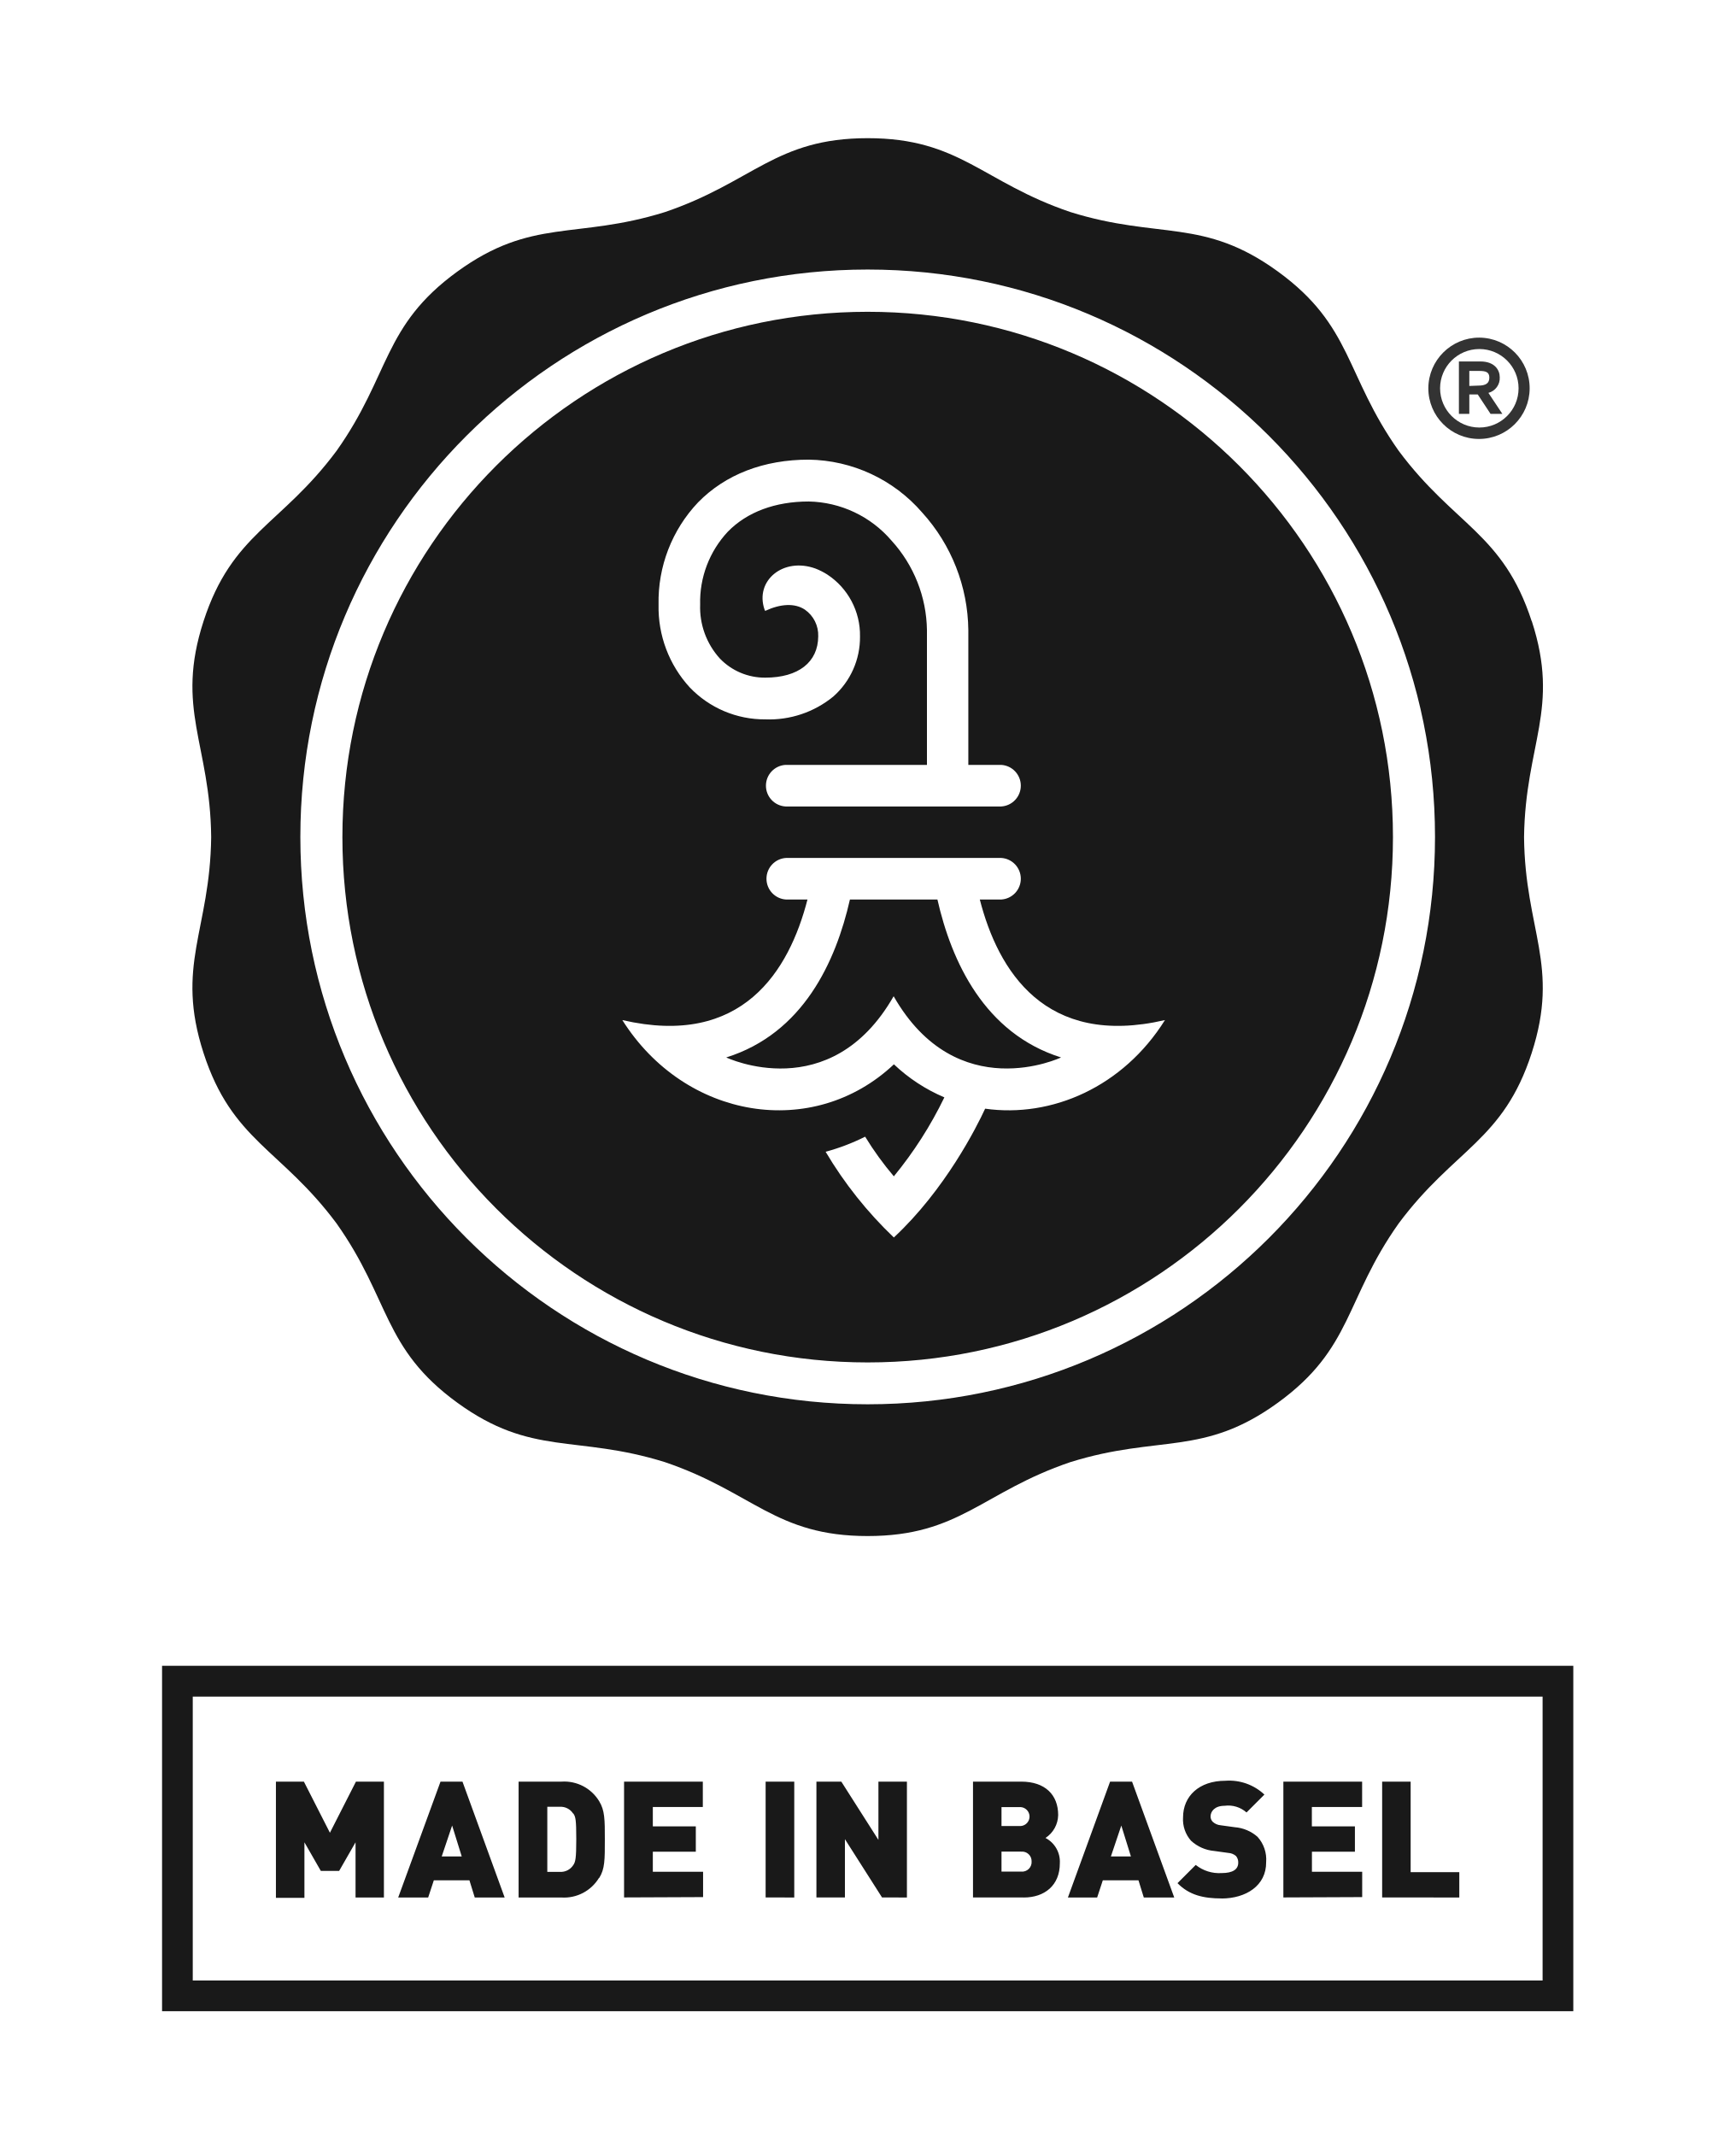
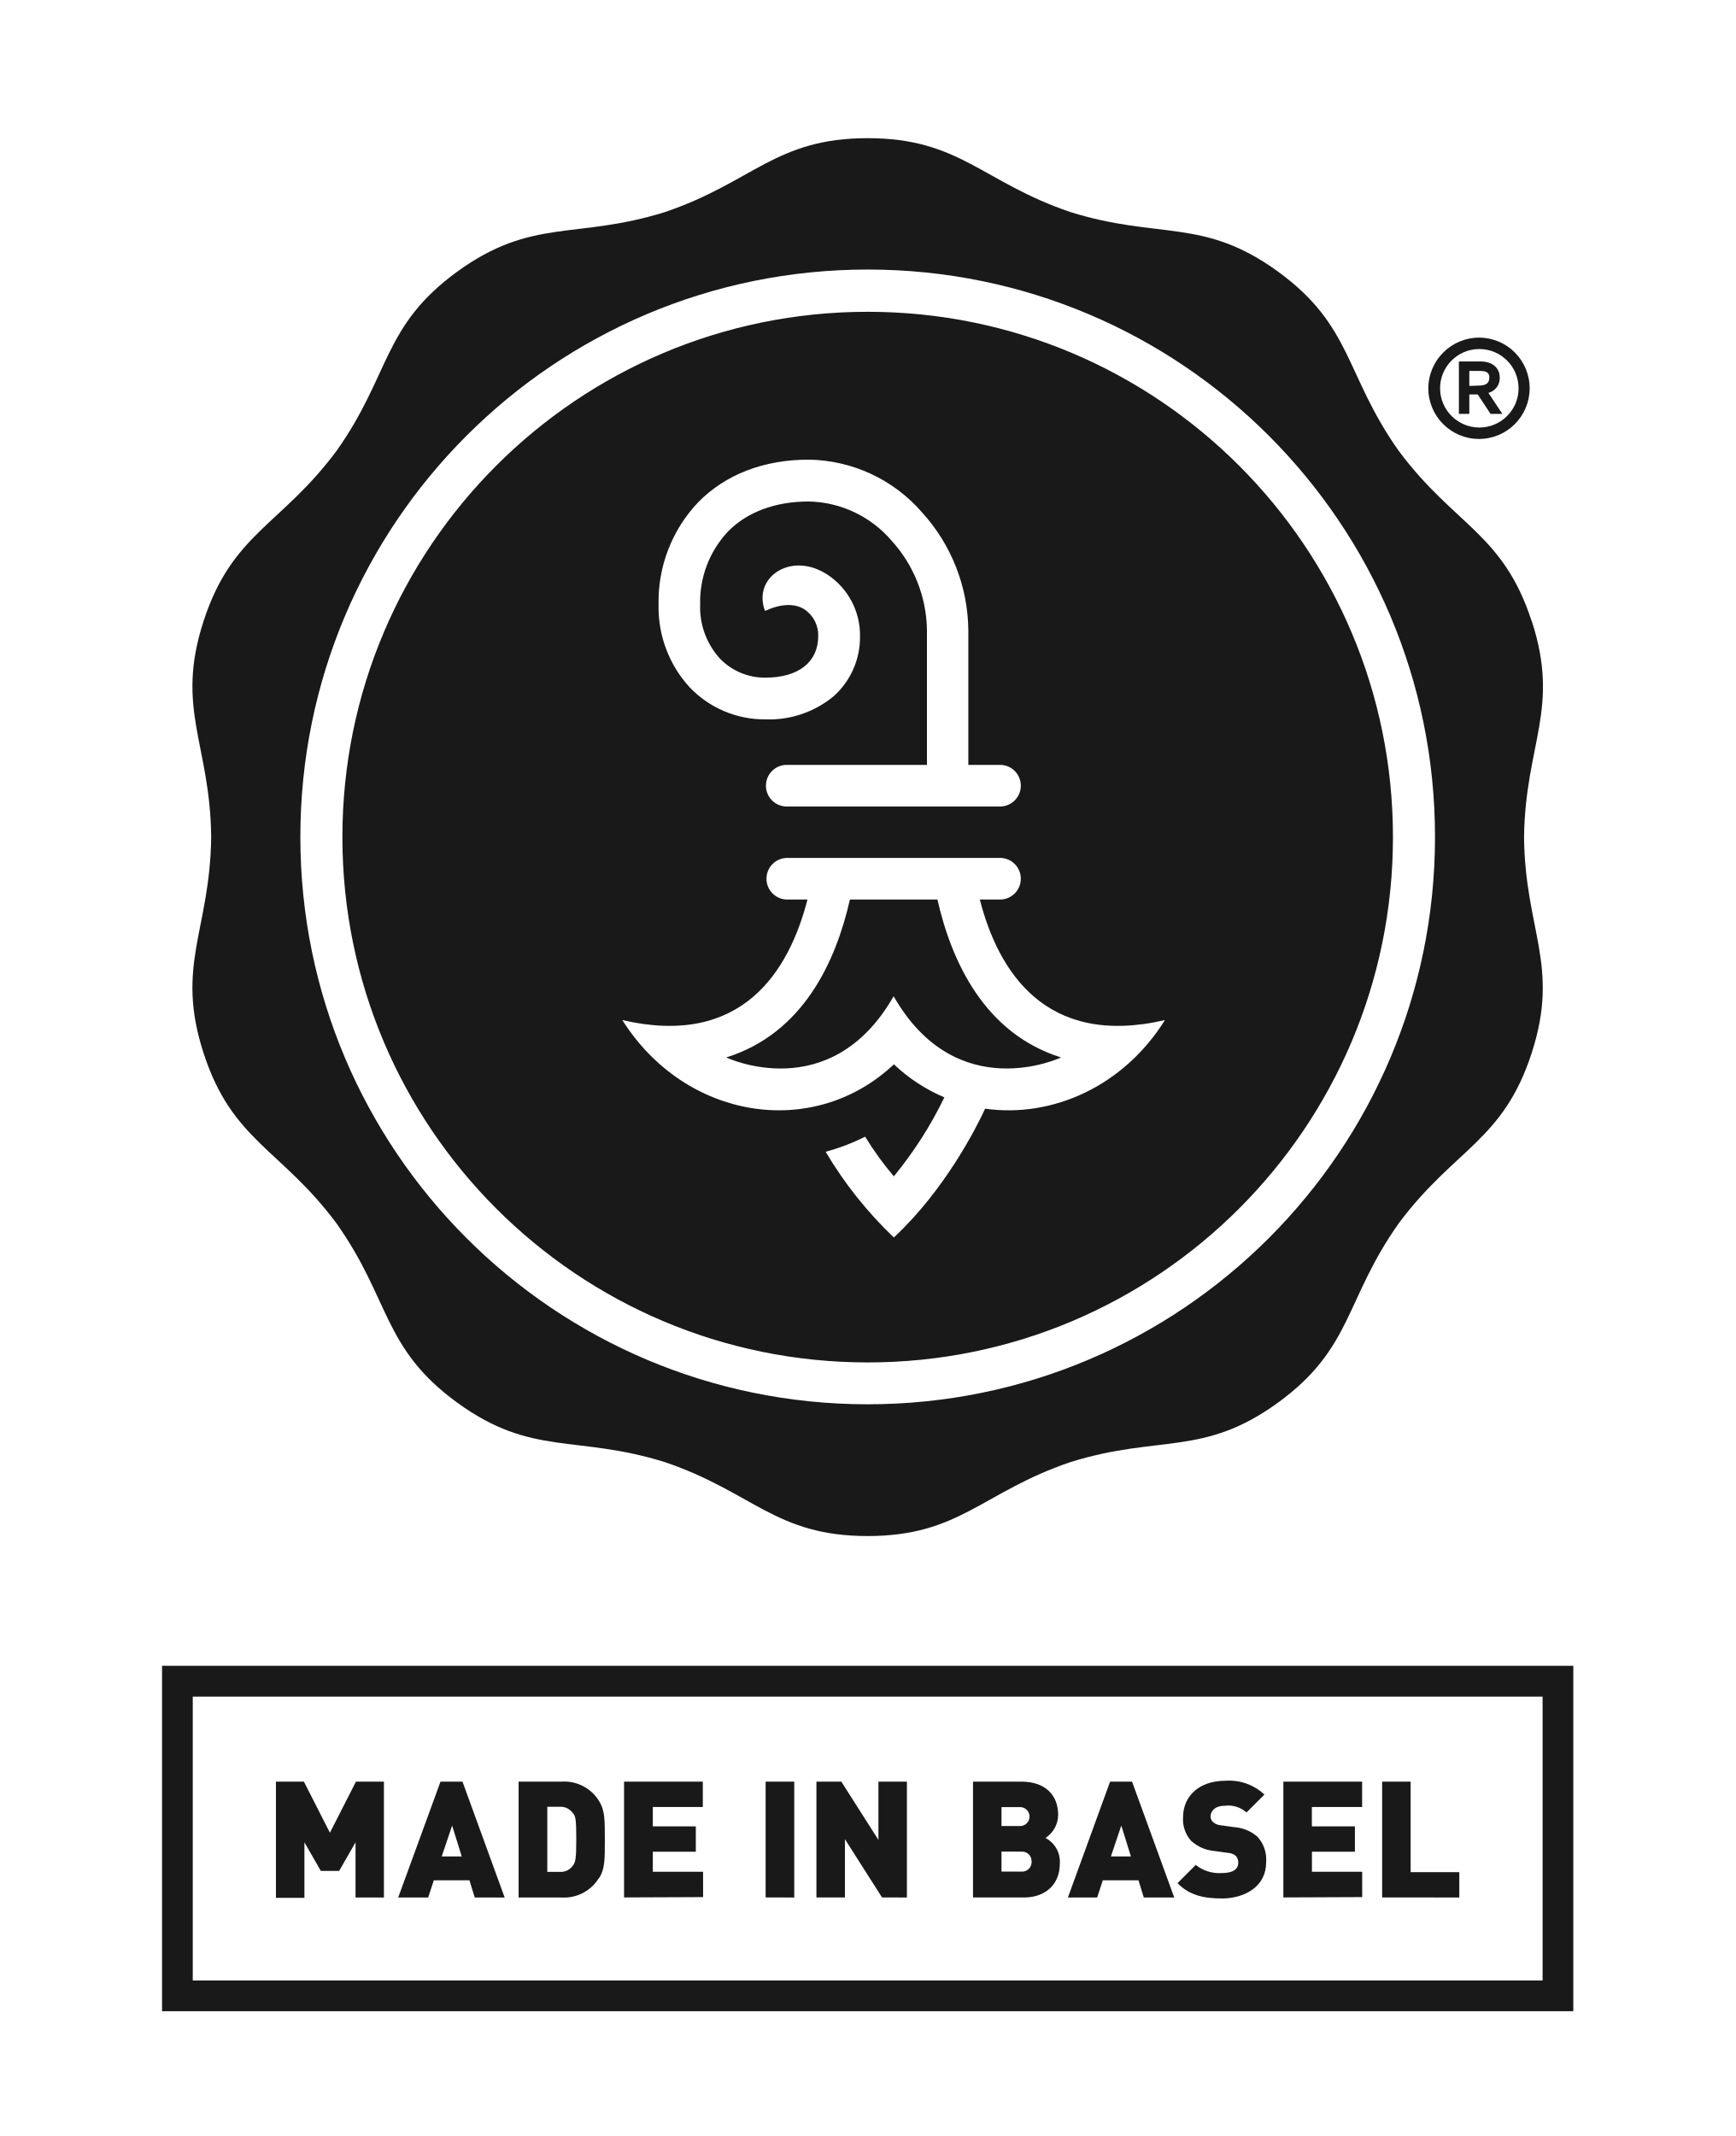
<svg xmlns="http://www.w3.org/2000/svg" id="Layer_1" data-name="Layer 1" viewBox="0 0 260 320">
  <defs>
-     <style>.cls-1{fill:#191919;}.cls-2{fill:#333;}</style>
+     <style>
+       .cls-1 {
+         fill: #191919;
+       }
+       .cls-2 {
+         fill: #191919;
+       }
+     </style>
  </defs>
  <path class="cls-1" d="M235.72,301.3H24.28V249.56H235.72ZM28.88,296.7H231.12V254.17H28.88Zm24.39-12.43V276l-2.46,4.29H48.07L45.61,276v8.32H41.34V266.91h4.19l3.9,7.66,3.9-7.66h4.19v17.36Zm17.86,0-.8-2.58H65l-.85,2.58H59.66L66,266.91h3.29l6.32,17.36Zm-3.39-10.78-1.56,4.63h3Zm22,7.85a6.12,6.12,0,0,1-5.63,2.93H77.7V266.91h6.44a6.12,6.12,0,0,1,5.63,2.93c.85,1.39.85,2.76.85,5.75S90.63,280,89.77,281.35Zm-3.88-9.66a2.22,2.22,0,0,0-2-1H82v9.75h1.88a2.22,2.22,0,0,0,2-1c.34-.49.46-1,.46-3.9S86.24,272.18,85.9,271.69Zm7.64,12.58V266.91h11.8v3.8H97.81v2.9h6.44v3.8H97.81v3h7.53v3.8Zm21.21,0V266.91H119v17.36Zm17.44,0-5.56-8.73v8.73h-4.27V266.91h3.73l5.56,8.73v-8.73h4.27v17.36Zm21.19,0h-7.56V266.91H153c3.61,0,5.54,2,5.54,5a4.18,4.18,0,0,1-1.9,3.44,4,4,0,0,1,2.15,3.78C158.8,282.47,156.48,284.27,153.39,284.27Zm-.63-13.53h-2.66v2.83h2.66a1.42,1.42,0,1,0,0-2.83Zm.22,6.66h-2.88v3H153a1.43,1.43,0,0,0,1.56-1.54A1.42,1.42,0,0,0,153,277.4Zm18.44,6.88-.8-2.58h-5.34l-.85,2.58H160l6.32-17.36h3.29l6.32,17.36ZM168,273.49l-1.56,4.63h3Zm15,10.92c-2.66,0-4.83-.49-6.58-2.29l2.73-2.73a5.65,5.65,0,0,0,3.88,1.22c1.68,0,2.49-.56,2.49-1.56a1.45,1.45,0,0,0-.34-1,1.94,1.94,0,0,0-1.15-.46l-2.1-.29a5.87,5.87,0,0,1-3.49-1.54,4.81,4.81,0,0,1-1.19-3.49c0-3.17,2.39-5.49,6.34-5.49a7.71,7.71,0,0,1,5.85,2.07l-2.68,2.68a4.12,4.12,0,0,0-3.29-1c-1.49,0-2.1.85-2.1,1.61a1.14,1.14,0,0,0,.34.8,2,2,0,0,0,1.19.51l2.1.29a5.84,5.84,0,0,1,3.41,1.44,5.06,5.06,0,0,1,1.29,3.8C189.73,282.49,186.68,284.42,183,284.42Zm9.28-.15V266.91h11.8v3.8h-7.53v2.9H203v3.8h-6.44v3h7.53v3.8Zm14.8,0V266.91h4.27v13.56h7.29v3.8ZM130,46.71a78.7,78.7,0,1,0,78.7,78.7A78.7,78.7,0,0,0,130,46.71ZM104.6,75.25c4.1-4.18,9.83-6.39,16.57-6.39a22.91,22.91,0,0,1,17,7.93,26.62,26.62,0,0,1,6.91,17.6l0,20.2H150a3.12,3.12,0,0,1,0,6.23h-32.3a3.12,3.12,0,0,1,0-6.23h21.18l0-20.2A20.32,20.32,0,0,0,133.58,81a16.76,16.76,0,0,0-12.41-5.87c-5,0-9.23,1.56-12.12,4.52a15.4,15.4,0,0,0-4.15,10.92,11.4,11.4,0,0,0,2.95,8.08,9.32,9.32,0,0,0,6.81,2.87c4.95,0,7.91-2.31,7.93-6.19a4.67,4.67,0,0,0-2-4c-1.51-1-3.63-.89-5.95.19l-.1-.22c-1.47-4.32,2.82-7.88,7.65-6.12a10.24,10.24,0,0,1,1.74.88,10.87,10.87,0,0,1,4.92,9.29,11.83,11.83,0,0,1-4,9,15.15,15.15,0,0,1-10.2,3.42,15.49,15.49,0,0,1-11.31-4.79,17.74,17.74,0,0,1-4.67-12.39A21.59,21.59,0,0,1,104.6,75.25Zm43,90.84c-1.26,2.73-6,12.16-13.68,19.3h0a60,60,0,0,1-10.22-12.84,31.63,31.63,0,0,0,5.92-2.26,47.13,47.13,0,0,0,4.3,5.94,59.28,59.28,0,0,0,7.57-11.83,25.38,25.38,0,0,1-7.56-4.95c-12.11,11.4-31.28,8.28-40.69-6.63,18,4.17,25-7.42,27.74-18.06h-3.2a3.12,3.12,0,0,1,0-6.23H150a3.12,3.12,0,0,1,0,6.23h-3.2c2.73,10.64,9.76,22.23,27.74,18.06C168.28,162.82,157.59,167.51,147.57,166.09Zm-7.12-31.33H127.34c-2.11,9.3-7,20.05-18.53,23.66,0,0,15.59,7.43,25.08-9.17h0c9.48,16.59,25.08,9.17,25.08,9.17C147.5,154.81,142.56,144.06,140.45,134.76Zm89-41.71c-4.28-13.17-11.58-14.31-19.92-25.51-8.07-11.4-6.89-18.71-18.08-26.85s-17.77-4.76-31.1-8.92C147.17,27.3,143.84,20.7,130,20.7S112.83,27.3,99.6,31.78c-13.33,4.15-19.9.78-31.1,8.92s-10,15.45-18.08,26.85C42.08,78.75,34.78,79.88,30.5,93.05s1,18.39,1.14,32.36c-.17,14-5.41,19.19-1.14,32.36s11.58,14.31,19.92,25.51c8.07,11.4,6.89,18.71,18.08,26.85s17.77,4.76,31.1,8.91c13.22,4.48,16.56,11.08,30.39,11.08s17.17-6.6,30.39-11.08c13.33-4.15,19.9-.77,31.1-8.91s10-15.45,18.08-26.85c8.34-11.2,15.65-12.34,19.92-25.51s-1-18.39-1.14-32.36C228.53,111.44,233.78,106.22,229.5,93.05ZM130,210.38a85,85,0,1,1,85-85A85,85,0,0,1,130,210.38Z" />
  <path class="cls-2" d="M221.64,50.58A7.59,7.59,0,1,1,214,58.17,7.62,7.62,0,0,1,221.64,50.58Zm0,13.47a5.88,5.88,0,1,0-5.88-5.88A5.89,5.89,0,0,0,221.64,64.05ZM218.58,62V54.15h3.21c2.16,0,2.91,1.29,2.91,2.37A2.29,2.29,0,0,1,223,58.86L225.09,62h-1.77l-1.92-2.91h-1.26V62Zm2.88-4.23c1.17,0,1.68-.36,1.68-1.2s-.54-1-1.53-1h-1.47v2.25Z" />
</svg>
